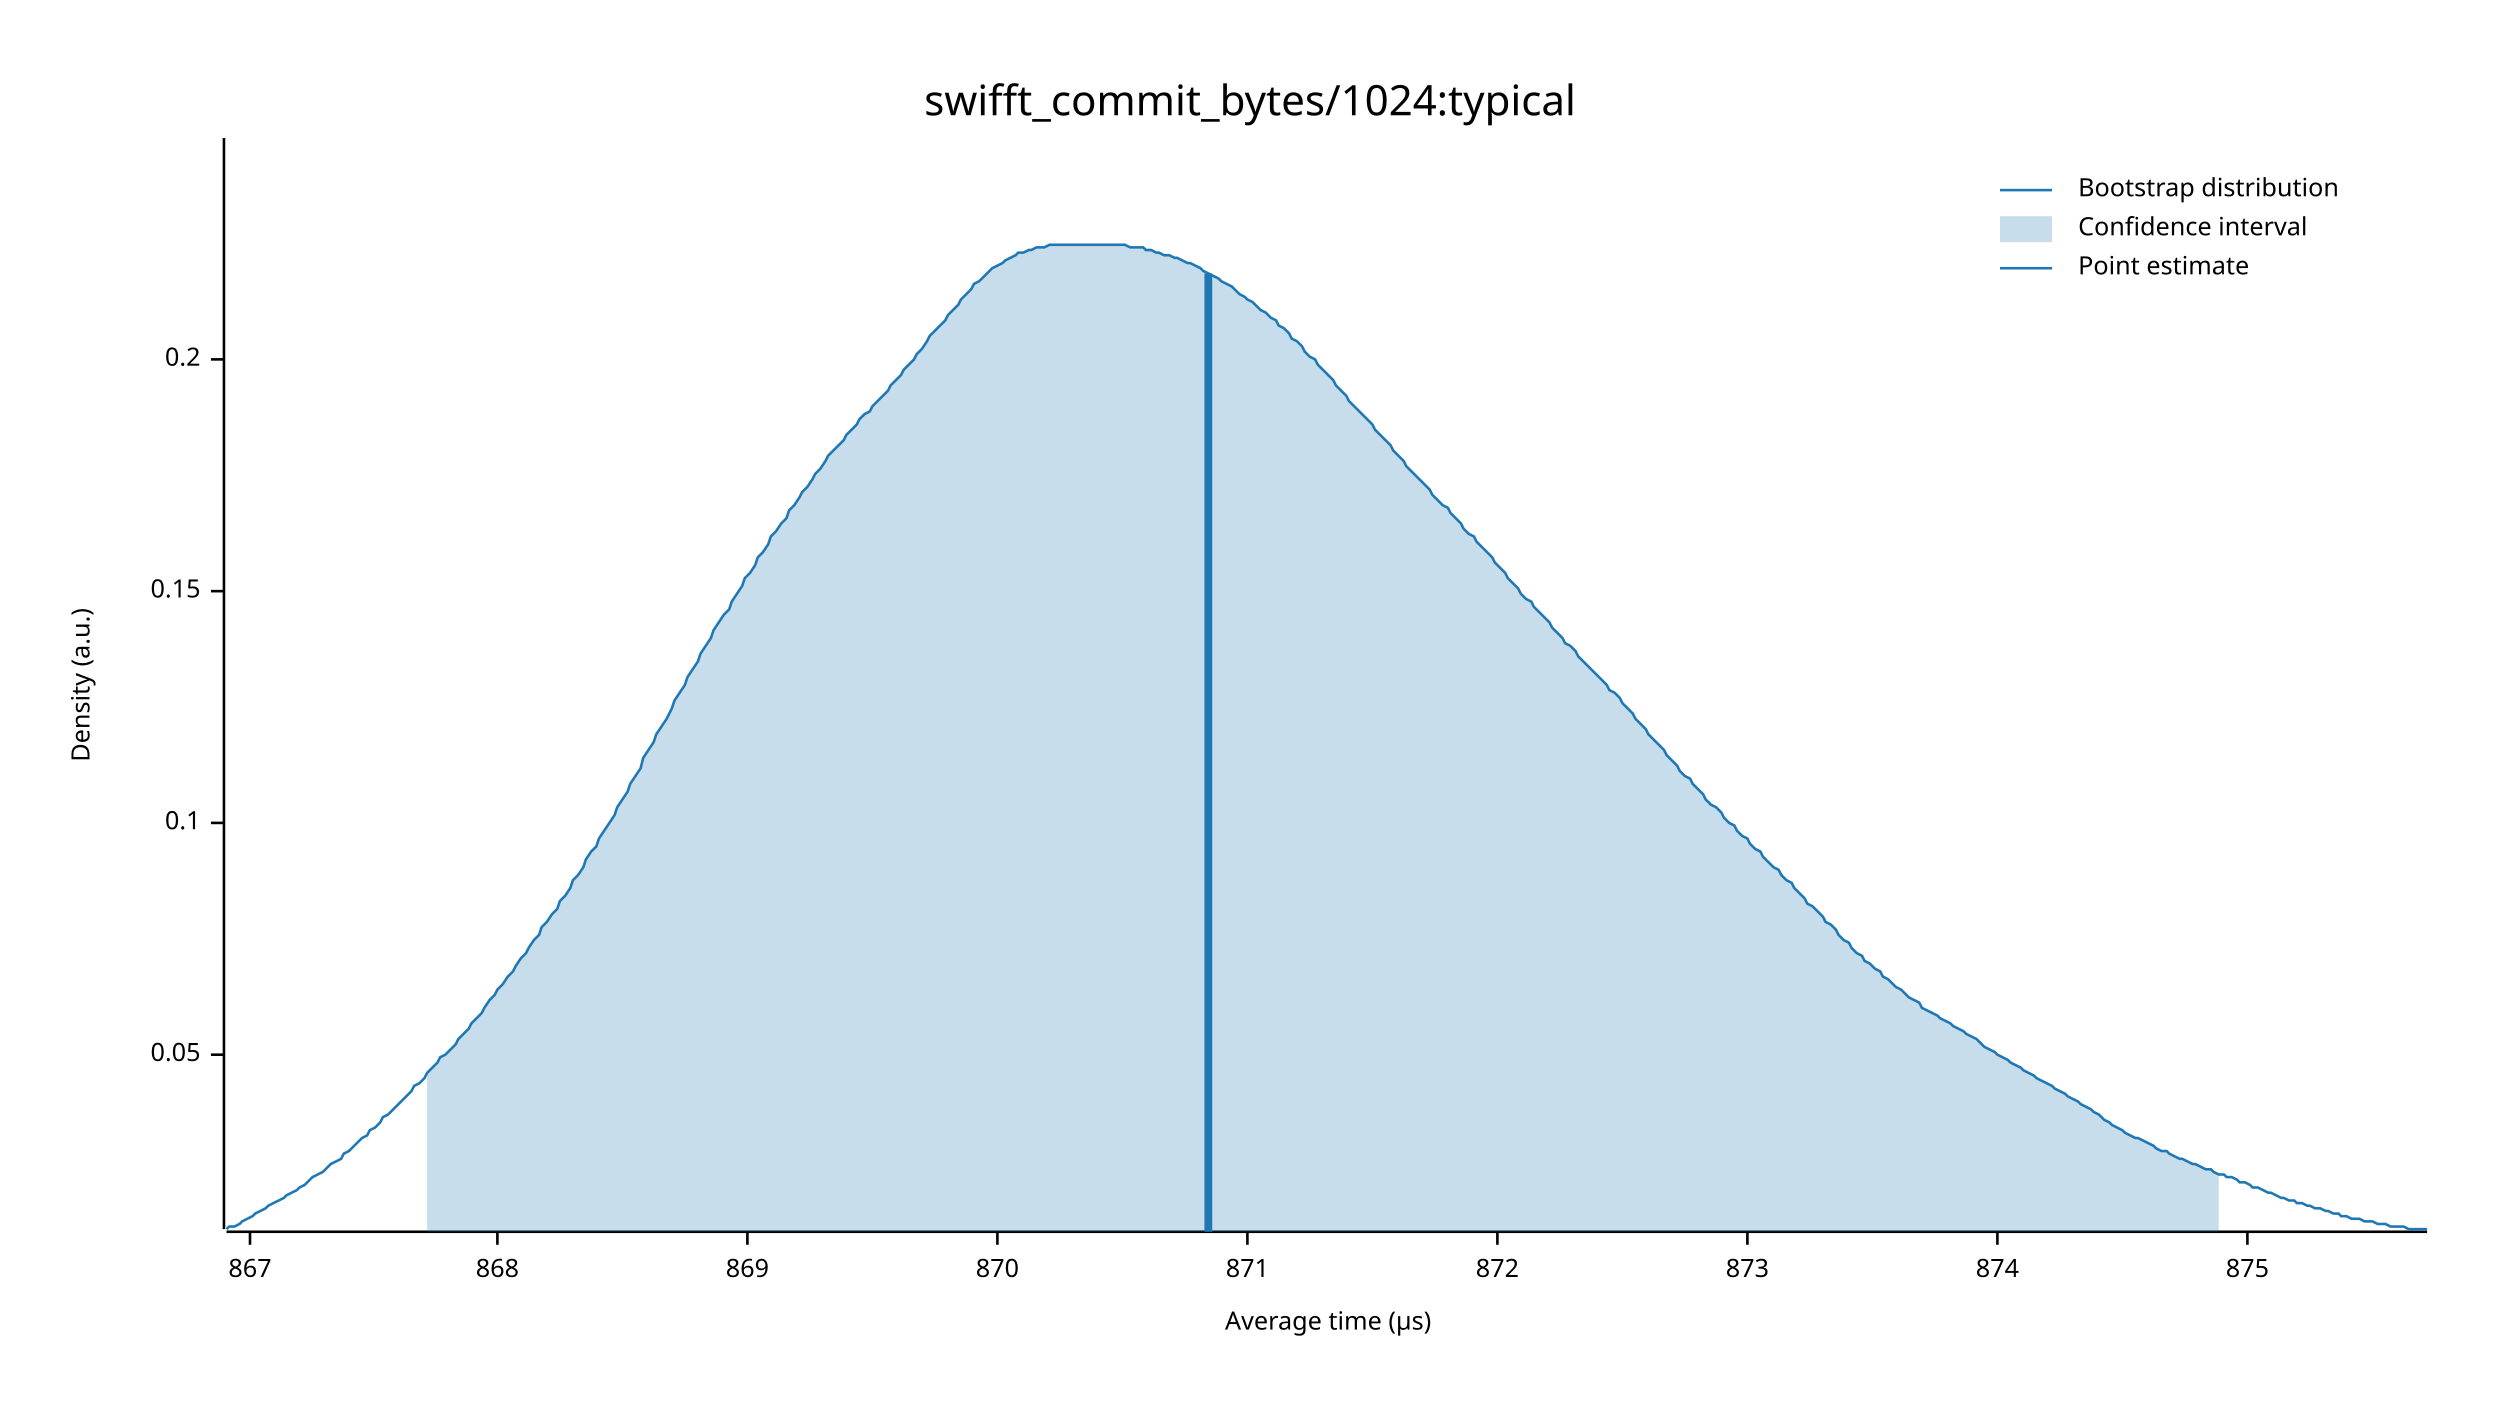
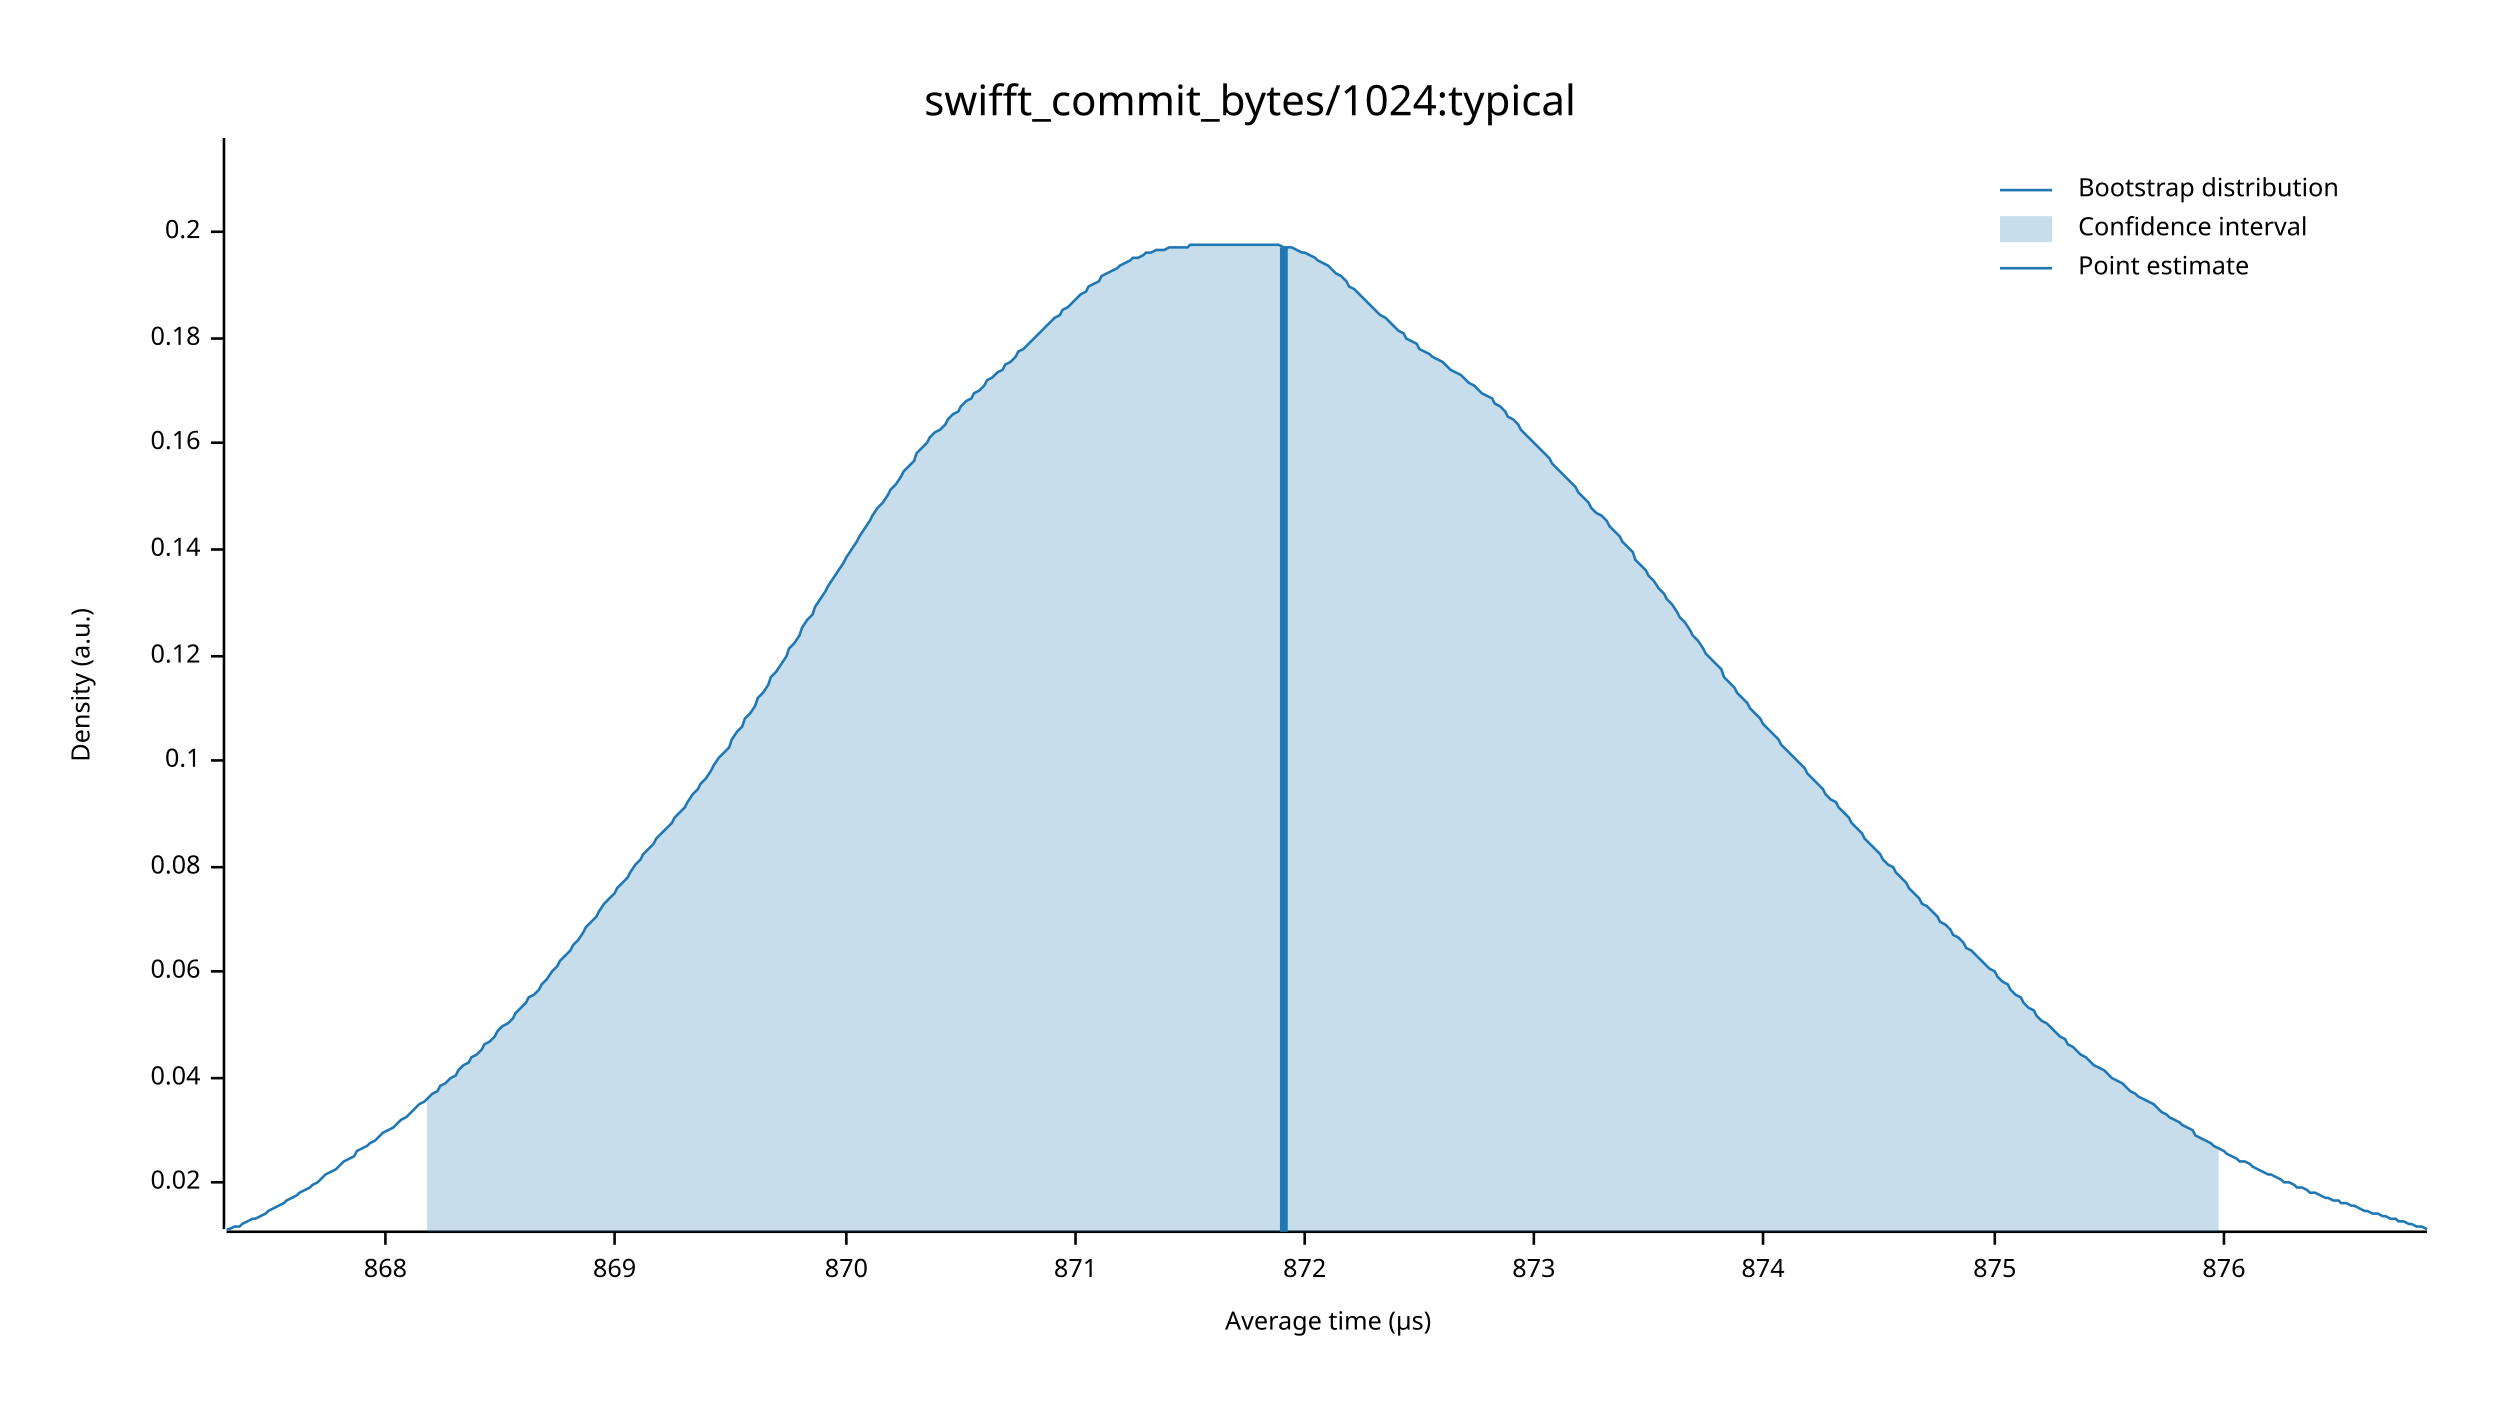
<svg xmlns="http://www.w3.org/2000/svg" width="960" height="540" viewBox="0 0 960 540">
  <text x="480" y="32" dy="0.76em" text-anchor="middle" font-family="sans-serif" font-size="16.129" opacity="1" fill="#000000">
swifft_commit_bytes/1024:typical
</text>
  <text x="27" y="263" dy="0.76em" text-anchor="middle" font-family="sans-serif" font-size="9.677" opacity="1" fill="#000000" transform="rotate(270, 27, 263)">
Density (a.u.)
</text>
  <text x="510" y="513" dy="-0.5ex" text-anchor="middle" font-family="sans-serif" font-size="9.677" opacity="1" fill="#000000">
Average time (µs)
</text>
  <polyline fill="none" opacity="1" stroke="#000000" stroke-width="1" points="86,53 86,472 " />
-   <text x="77" y="405" dy="0.5ex" text-anchor="end" font-family="sans-serif" font-size="9.677" opacity="1" fill="#000000">
- 0.05
+   <text x="77" y="454" dy="0.5ex" text-anchor="end" font-family="sans-serif" font-size="9.677" opacity="1" fill="#000000">
+ 0.02
</text>
-   <polyline fill="none" opacity="1" stroke="#000000" stroke-width="1" points="81,405 86,405 " />
-   <text x="77" y="316" dy="0.5ex" text-anchor="end" font-family="sans-serif" font-size="9.677" opacity="1" fill="#000000">
+   <polyline fill="none" opacity="1" stroke="#000000" stroke-width="1" points="81,454 86,454 " />
+   <text x="77" y="414" dy="0.5ex" text-anchor="end" font-family="sans-serif" font-size="9.677" opacity="1" fill="#000000">
+ 0.04
+ </text>
+   <polyline fill="none" opacity="1" stroke="#000000" stroke-width="1" points="81,414 86,414 " />
+   <text x="77" y="373" dy="0.5ex" text-anchor="end" font-family="sans-serif" font-size="9.677" opacity="1" fill="#000000">
+ 0.06
+ </text>
+   <polyline fill="none" opacity="1" stroke="#000000" stroke-width="1" points="81,373 86,373 " />
+   <text x="77" y="333" dy="0.5ex" text-anchor="end" font-family="sans-serif" font-size="9.677" opacity="1" fill="#000000">
+ 0.08
+ </text>
+   <polyline fill="none" opacity="1" stroke="#000000" stroke-width="1" points="81,333 86,333 " />
+   <text x="77" y="292" dy="0.5ex" text-anchor="end" font-family="sans-serif" font-size="9.677" opacity="1" fill="#000000">
0.1
</text>
-   <polyline fill="none" opacity="1" stroke="#000000" stroke-width="1" points="81,316 86,316 " />
-   <text x="77" y="227" dy="0.5ex" text-anchor="end" font-family="sans-serif" font-size="9.677" opacity="1" fill="#000000">
- 0.15
+   <polyline fill="none" opacity="1" stroke="#000000" stroke-width="1" points="81,292 86,292 " />
+   <text x="77" y="252" dy="0.5ex" text-anchor="end" font-family="sans-serif" font-size="9.677" opacity="1" fill="#000000">
+ 0.12
</text>
-   <polyline fill="none" opacity="1" stroke="#000000" stroke-width="1" points="81,227 86,227 " />
-   <text x="77" y="138" dy="0.5ex" text-anchor="end" font-family="sans-serif" font-size="9.677" opacity="1" fill="#000000">
+   <polyline fill="none" opacity="1" stroke="#000000" stroke-width="1" points="81,252 86,252 " />
+   <text x="77" y="211" dy="0.5ex" text-anchor="end" font-family="sans-serif" font-size="9.677" opacity="1" fill="#000000">
+ 0.14
+ </text>
+   <polyline fill="none" opacity="1" stroke="#000000" stroke-width="1" points="81,211 86,211 " />
+   <text x="77" y="170" dy="0.5ex" text-anchor="end" font-family="sans-serif" font-size="9.677" opacity="1" fill="#000000">
+ 0.16
+ </text>
+   <polyline fill="none" opacity="1" stroke="#000000" stroke-width="1" points="81,170 86,170 " />
+   <text x="77" y="130" dy="0.5ex" text-anchor="end" font-family="sans-serif" font-size="9.677" opacity="1" fill="#000000">
+ 0.18
+ </text>
+   <polyline fill="none" opacity="1" stroke="#000000" stroke-width="1" points="81,130 86,130 " />
+   <text x="77" y="89" dy="0.5ex" text-anchor="end" font-family="sans-serif" font-size="9.677" opacity="1" fill="#000000">
0.2
</text>
-   <polyline fill="none" opacity="1" stroke="#000000" stroke-width="1" points="81,138 86,138 " />
+   <polyline fill="none" opacity="1" stroke="#000000" stroke-width="1" points="81,89 86,89 " />
  <polyline fill="none" opacity="1" stroke="#000000" stroke-width="1" points="87,473 932,473 " />
-   <text x="96" y="483" dy="0.76em" text-anchor="middle" font-family="sans-serif" font-size="9.677" opacity="1" fill="#000000">
- 867
- </text>
-   <polyline fill="none" opacity="1" stroke="#000000" stroke-width="1" points="96,473 96,478 " />
-   <text x="191" y="483" dy="0.76em" text-anchor="middle" font-family="sans-serif" font-size="9.677" opacity="1" fill="#000000">
+   <text x="148" y="483" dy="0.76em" text-anchor="middle" font-family="sans-serif" font-size="9.677" opacity="1" fill="#000000">
868
</text>
-   <polyline fill="none" opacity="1" stroke="#000000" stroke-width="1" points="191,473 191,478 " />
-   <text x="287" y="483" dy="0.76em" text-anchor="middle" font-family="sans-serif" font-size="9.677" opacity="1" fill="#000000">
+   <polyline fill="none" opacity="1" stroke="#000000" stroke-width="1" points="148,473 148,478 " />
+   <text x="236" y="483" dy="0.76em" text-anchor="middle" font-family="sans-serif" font-size="9.677" opacity="1" fill="#000000">
869
</text>
-   <polyline fill="none" opacity="1" stroke="#000000" stroke-width="1" points="287,473 287,478 " />
-   <text x="383" y="483" dy="0.76em" text-anchor="middle" font-family="sans-serif" font-size="9.677" opacity="1" fill="#000000">
+   <polyline fill="none" opacity="1" stroke="#000000" stroke-width="1" points="236,473 236,478 " />
+   <text x="325" y="483" dy="0.76em" text-anchor="middle" font-family="sans-serif" font-size="9.677" opacity="1" fill="#000000">
870
</text>
-   <polyline fill="none" opacity="1" stroke="#000000" stroke-width="1" points="383,473 383,478 " />
-   <text x="479" y="483" dy="0.76em" text-anchor="middle" font-family="sans-serif" font-size="9.677" opacity="1" fill="#000000">
+   <polyline fill="none" opacity="1" stroke="#000000" stroke-width="1" points="325,473 325,478 " />
+   <text x="413" y="483" dy="0.76em" text-anchor="middle" font-family="sans-serif" font-size="9.677" opacity="1" fill="#000000">
871
</text>
-   <polyline fill="none" opacity="1" stroke="#000000" stroke-width="1" points="479,473 479,478 " />
-   <text x="575" y="483" dy="0.76em" text-anchor="middle" font-family="sans-serif" font-size="9.677" opacity="1" fill="#000000">
+   <polyline fill="none" opacity="1" stroke="#000000" stroke-width="1" points="413,473 413,478 " />
+   <text x="501" y="483" dy="0.76em" text-anchor="middle" font-family="sans-serif" font-size="9.677" opacity="1" fill="#000000">
872
</text>
-   <polyline fill="none" opacity="1" stroke="#000000" stroke-width="1" points="575,473 575,478 " />
-   <text x="671" y="483" dy="0.76em" text-anchor="middle" font-family="sans-serif" font-size="9.677" opacity="1" fill="#000000">
+   <polyline fill="none" opacity="1" stroke="#000000" stroke-width="1" points="501,473 501,478 " />
+   <text x="589" y="483" dy="0.76em" text-anchor="middle" font-family="sans-serif" font-size="9.677" opacity="1" fill="#000000">
873
</text>
-   <polyline fill="none" opacity="1" stroke="#000000" stroke-width="1" points="671,473 671,478 " />
-   <text x="767" y="483" dy="0.76em" text-anchor="middle" font-family="sans-serif" font-size="9.677" opacity="1" fill="#000000">
+   <polyline fill="none" opacity="1" stroke="#000000" stroke-width="1" points="589,473 589,478 " />
+   <text x="677" y="483" dy="0.76em" text-anchor="middle" font-family="sans-serif" font-size="9.677" opacity="1" fill="#000000">
874
</text>
-   <polyline fill="none" opacity="1" stroke="#000000" stroke-width="1" points="767,473 767,478 " />
-   <text x="863" y="483" dy="0.76em" text-anchor="middle" font-family="sans-serif" font-size="9.677" opacity="1" fill="#000000">
+   <polyline fill="none" opacity="1" stroke="#000000" stroke-width="1" points="677,473 677,478 " />
+   <text x="766" y="483" dy="0.76em" text-anchor="middle" font-family="sans-serif" font-size="9.677" opacity="1" fill="#000000">
875
</text>
-   <polyline fill="none" opacity="1" stroke="#000000" stroke-width="1" points="863,473 863,478 " />
-   <polyline fill="none" opacity="1" stroke="#1F78B4" stroke-width="1" points="87,472 88,471 90,471 92,470 93,469 95,468 97,467 98,466 100,465 102,464 103,463 105,462 107,461 109,460 110,459 112,458 114,457 115,456 117,455 119,453 120,452 122,451 124,450 125,449 127,447 129,446 131,445 132,443 134,442 136,440 137,439 139,437 141,436 142,434 144,433 146,431 147,429 149,428 151,426 153,424 154,423 156,421 158,419 159,417 161,416 163,414 164,412 166,410 168,408 169,406 171,405 173,403 175,401 176,399 178,397 180,395 181,393 183,391 185,389 186,387 188,384 190,382 191,380 193,378 195,375 197,373 198,371 200,368 202,366 203,364 205,361 207,359 208,356 210,354 212,351 214,349 215,346 217,344 219,341 220,338 222,336 224,333 225,330 227,327 229,325 230,322 232,319 234,316 236,313 237,310 239,307 241,304 242,301 244,298 246,295 247,291 249,288 251,285 252,282 254,279 256,276 258,272 259,269 261,266 263,263 264,260 266,257 268,254 269,251 271,248 273,245 274,242 276,239 278,236 280,234 281,231 283,228 285,225 286,222 288,220 290,217 291,214 293,212 295,209 296,206 298,204 300,201 302,199 303,196 305,194 307,191 308,189 310,187 312,184 313,182 315,180 317,177 318,175 320,173 322,171 324,169 325,167 327,165 329,163 330,161 332,159 334,158 335,156 337,154 339,152 341,150 342,148 344,146 346,144 347,142 349,140 351,138 352,136 354,134 356,131 357,129 359,127 361,125 363,123 364,121 366,119 368,117 369,115 371,113 373,111 374,109 376,108 378,106 379,105 381,103 383,102 385,101 386,100 388,99 390,98 391,97 393,97 395,96 396,96 398,95 400,95 401,95 403,94 405,94 407,94 408,94 410,94 412,94 413,94 415,94 417,94 418,94 420,94 422,94 423,94 425,94 427,94 429,94 430,94 432,94 434,95 435,95 437,95 439,95 440,96 442,96 444,97 445,97 447,98 449,98 451,99 452,99 454,100 456,101 457,101 459,102 461,103 462,104 464,105 466,106 468,107 469,108 471,109 473,110 474,111 476,113 478,114 479,115 481,116 483,118 484,119 486,120 488,122 490,123 491,125 493,126 495,128 496,130 498,131 500,133 501,135 503,137 505,138 506,140 508,142 510,144 512,146 513,148 515,150 517,152 518,154 520,156 522,158 523,159 525,161 527,163 528,165 530,167 532,169 534,171 535,173 537,175 539,177 540,179 542,181 544,183 545,184 547,186 549,188 550,190 552,192 554,194 556,195 557,197 559,199 561,201 562,203 564,205 566,206 567,208 569,210 571,212 573,214 574,216 576,218 578,220 579,222 581,224 583,226 584,228 586,230 588,231 589,233 591,235 593,237 595,239 596,241 598,243 600,245 601,247 603,248 605,250 606,252 608,254 610,256 611,257 613,259 615,261 617,263 618,265 620,266 622,268 623,270 625,272 627,274 628,276 630,278 632,280 633,282 635,284 637,286 639,288 640,290 642,292 644,294 645,296 647,298 649,299 650,301 652,303 654,305 655,307 657,309 659,310 661,312 662,314 664,316 666,317 667,319 669,321 671,322 672,324 674,326 676,327 677,329 679,331 681,333 683,334 684,336 686,338 688,339 689,341 691,343 693,345 694,347 696,348 698,350 700,352 701,354 703,355 705,357 706,359 708,361 710,362 711,364 713,366 715,367 716,369 718,370 720,372 722,373 723,375 725,376 727,378 728,379 730,380 732,382 733,383 735,384 737,385 738,387 740,388 742,389 744,390 745,391 747,392 749,393 750,394 752,395 754,396 755,397 757,398 759,399 760,400 762,402 764,403 766,404 767,405 769,406 771,407 772,408 774,409 776,410 777,411 779,412 781,413 782,414 784,415 786,416 788,417 789,418 791,419 793,420 794,421 796,422 798,423 799,424 801,425 803,426 804,427 806,428 808,430 810,431 811,432 813,433 815,434 816,435 818,436 820,437 821,437 823,438 825,439 827,440 828,441 830,442 832,442 833,443 835,444 837,445 838,445 840,446 842,447 843,447 845,448 847,449 849,449 850,450 852,451 854,451 855,452 857,452 859,453 860,454 862,454 864,455 865,456 867,456 869,457 871,458 872,458 874,459 876,460 877,460 879,461 881,461 882,462 884,462 886,463 887,463 889,464 891,464 893,465 894,465 896,466 898,466 899,467 901,467 903,468 904,468 906,468 908,469 909,469 911,469 913,470 915,470 916,470 918,471 920,471 921,471 923,471 925,472 926,472 928,472 930,472 932,472 " />
-   <polygon opacity="0.25" fill="#1F78B4" points="164,412 166,410 168,408 169,406 171,405 173,403 175,401 176,399 178,397 180,395 181,393 183,391 185,389 186,387 188,384 190,382 191,380 193,378 195,375 197,373 198,371 200,368 202,366 203,364 205,361 207,359 208,356 210,354 212,351 214,349 215,346 217,344 219,341 220,338 222,336 224,333 225,330 227,327 229,325 230,322 232,319 234,316 236,313 237,310 239,307 241,304 242,301 244,298 246,295 247,291 249,288 251,285 252,282 254,279 256,276 258,272 259,269 261,266 263,263 264,260 266,257 268,254 269,251 271,248 273,245 274,242 276,239 278,236 280,234 281,231 283,228 285,225 286,222 288,220 290,217 291,214 293,212 295,209 296,206 298,204 300,201 302,199 303,196 305,194 307,191 308,189 310,187 312,184 313,182 315,180 317,177 318,175 320,173 322,171 324,169 325,167 327,165 329,163 330,161 332,159 334,158 335,156 337,154 339,152 341,150 342,148 344,146 346,144 347,142 349,140 351,138 352,136 354,134 356,131 357,129 359,127 361,125 363,123 364,121 366,119 368,117 369,115 371,113 373,111 374,109 376,108 378,106 379,105 381,103 383,102 385,101 386,100 388,99 390,98 391,97 393,97 395,96 396,96 398,95 400,95 401,95 403,94 405,94 407,94 408,94 410,94 412,94 413,94 415,94 417,94 418,94 420,94 422,94 423,94 425,94 427,94 429,94 430,94 432,94 434,95 435,95 437,95 439,95 440,96 442,96 444,97 445,97 447,98 449,98 451,99 452,99 454,100 456,101 457,101 459,102 461,103 462,104 464,105 466,106 468,107 469,108 471,109 473,110 474,111 476,113 478,114 479,115 481,116 483,118 484,119 486,120 488,122 490,123 491,125 493,126 495,128 496,130 498,131 500,133 501,135 503,137 505,138 506,140 508,142 510,144 512,146 513,148 515,150 517,152 518,154 520,156 522,158 523,159 525,161 527,163 528,165 530,167 532,169 534,171 535,173 537,175 539,177 540,179 542,181 544,183 545,184 547,186 549,188 550,190 552,192 554,194 556,195 557,197 559,199 561,201 562,203 564,205 566,206 567,208 569,210 571,212 573,214 574,216 576,218 578,220 579,222 581,224 583,226 584,228 586,230 588,231 589,233 591,235 593,237 595,239 596,241 598,243 600,245 601,247 603,248 605,250 606,252 608,254 610,256 611,257 613,259 615,261 617,263 618,265 620,266 622,268 623,270 625,272 627,274 628,276 630,278 632,280 633,282 635,284 637,286 639,288 640,290 642,292 644,294 645,296 647,298 649,299 650,301 652,303 654,305 655,307 657,309 659,310 661,312 662,314 664,316 666,317 667,319 669,321 671,322 672,324 674,326 676,327 677,329 679,331 681,333 683,334 684,336 686,338 688,339 689,341 691,343 693,345 694,347 696,348 698,350 700,352 701,354 703,355 705,357 706,359 708,361 710,362 711,364 713,366 715,367 716,369 718,370 720,372 722,373 723,375 725,376 727,378 728,379 730,380 732,382 733,383 735,384 737,385 738,387 740,388 742,389 744,390 745,391 747,392 749,393 750,394 752,395 754,396 755,397 757,398 759,399 760,400 762,402 764,403 766,404 767,405 769,406 771,407 772,408 774,409 776,410 777,411 779,412 781,413 782,414 784,415 786,416 788,417 789,418 791,419 793,420 794,421 796,422 798,423 799,424 801,425 803,426 804,427 806,428 808,430 810,431 811,432 813,433 815,434 816,435 818,436 820,437 821,437 823,438 825,439 827,440 828,441 830,442 832,442 833,443 835,444 837,445 838,445 840,446 842,447 843,447 845,448 847,449 849,449 850,450 852,451 852,473 164,473 " />
-   <polyline fill="none" opacity="1" stroke="#1F78B4" stroke-width="3" points="464,473 464,105 " />
+   <polyline fill="none" opacity="1" stroke="#000000" stroke-width="1" points="766,473 766,478 " />
+   <text x="854" y="483" dy="0.76em" text-anchor="middle" font-family="sans-serif" font-size="9.677" opacity="1" fill="#000000">
+ 876
+ </text>
+   <polyline fill="none" opacity="1" stroke="#000000" stroke-width="1" points="854,473 854,478 " />
+   <polyline fill="none" opacity="1" stroke="#1F78B4" stroke-width="1" points="87,472 88,472 90,471 92,471 93,470 95,469 97,468 98,468 100,467 102,466 103,465 105,464 107,463 109,462 110,461 112,460 114,459 115,458 117,457 119,456 120,455 122,454 124,452 125,451 127,450 129,449 131,447 132,446 134,445 136,444 137,442 139,441 141,440 142,439 144,438 146,436 147,435 149,434 151,433 153,431 154,430 156,429 158,427 159,426 161,424 163,423 164,422 166,420 168,419 169,417 171,416 173,414 175,413 176,411 178,409 180,408 181,406 183,405 185,403 186,401 188,400 190,398 191,396 193,394 195,393 197,391 198,389 200,387 202,385 203,383 205,382 207,380 208,378 210,376 212,373 214,371 215,369 217,367 219,365 220,363 222,361 224,358 225,356 227,354 229,352 230,350 232,347 234,345 236,343 237,341 239,339 241,337 242,335 244,332 246,330 247,328 249,326 251,324 252,322 254,320 256,318 258,316 259,314 261,312 263,310 264,308 266,305 268,303 269,301 271,299 273,296 274,294 276,291 278,289 280,287 281,284 283,281 285,279 286,276 288,274 290,271 291,268 293,266 295,263 296,260 298,258 300,255 302,252 303,249 305,247 307,244 308,241 310,238 312,236 313,233 315,230 317,227 318,225 320,222 322,219 324,216 325,214 327,211 329,208 330,206 332,203 334,200 335,198 337,195 339,193 341,190 342,188 344,186 346,183 347,181 349,179 351,177 352,174 354,172 356,170 357,168 359,166 361,165 363,163 364,161 366,159 368,158 369,156 371,154 373,153 374,151 376,150 378,148 379,146 381,145 383,143 385,142 386,140 388,139 390,137 391,135 393,134 395,132 396,131 398,129 400,127 401,126 403,124 405,122 407,121 408,119 410,118 412,116 413,115 415,113 417,112 418,110 420,109 422,108 423,106 425,105 427,104 429,103 430,102 432,101 434,100 435,99 437,99 439,98 440,97 442,97 444,96 445,96 447,96 449,95 451,95 452,95 454,95 456,95 457,94 459,94 461,94 462,94 464,94 466,94 468,94 469,94 471,94 473,94 474,94 476,94 478,94 479,94 481,94 483,94 484,94 486,94 488,94 490,94 491,94 493,95 495,95 496,95 498,96 500,97 501,97 503,98 505,99 506,100 508,101 510,102 512,104 513,105 515,106 517,108 518,110 520,111 522,113 523,114 525,116 527,118 528,119 530,121 532,122 534,124 535,125 537,127 539,128 540,130 542,131 544,132 545,134 547,135 549,136 550,137 552,138 554,139 556,141 557,142 559,143 561,144 562,145 564,147 566,148 567,149 569,151 571,152 573,153 574,155 576,156 578,158 579,160 581,161 583,163 584,165 586,167 588,169 589,170 591,172 593,174 595,176 596,178 598,180 600,182 601,183 603,185 605,187 606,189 608,191 610,193 611,195 613,197 615,198 617,200 618,202 620,204 622,206 623,208 625,210 627,212 628,215 630,217 632,219 633,221 635,223 637,226 639,228 640,230 642,232 644,235 645,237 647,239 649,242 650,244 652,246 654,249 655,251 657,253 659,255 661,257 662,260 664,262 666,264 667,266 669,268 671,270 672,272 674,274 676,276 677,278 679,280 681,282 683,284 684,286 686,288 688,290 689,291 691,293 693,295 694,297 696,299 698,301 700,303 701,305 703,307 705,308 706,310 708,312 710,314 711,316 713,318 715,320 716,322 718,324 720,326 722,328 723,330 725,332 727,333 728,335 730,337 732,339 733,341 735,343 737,345 738,347 740,348 742,350 744,352 745,354 747,355 749,357 750,359 752,360 754,362 755,364 757,365 759,367 760,368 762,370 764,372 766,373 767,375 769,377 771,378 772,380 774,382 776,383 777,385 779,387 781,388 782,390 784,392 786,393 788,395 789,396 791,398 793,399 794,401 796,402 798,404 799,405 801,406 803,408 804,409 806,410 808,411 810,413 811,414 813,415 815,416 816,417 818,419 820,420 821,421 823,422 825,423 827,424 828,425 830,427 832,428 833,429 835,430 837,431 838,432 840,433 842,434 843,436 845,437 847,438 849,439 850,440 852,441 854,442 855,443 857,444 859,445 860,446 862,446 864,447 865,448 867,449 869,450 871,451 872,451 874,452 876,453 877,454 879,454 881,455 882,456 884,456 886,457 887,458 889,458 891,459 893,460 894,460 896,461 898,461 899,462 901,462 903,463 904,463 906,464 908,465 909,465 911,466 913,466 915,467 916,467 918,468 920,468 921,469 923,469 925,470 926,470 928,471 930,471 932,472 " />
+   <polygon opacity="0.25" fill="#1F78B4" points="164,422 166,420 168,419 169,417 171,416 173,414 175,413 176,411 178,409 180,408 181,406 183,405 185,403 186,401 188,400 190,398 191,396 193,394 195,393 197,391 198,389 200,387 202,385 203,383 205,382 207,380 208,378 210,376 212,373 214,371 215,369 217,367 219,365 220,363 222,361 224,358 225,356 227,354 229,352 230,350 232,347 234,345 236,343 237,341 239,339 241,337 242,335 244,332 246,330 247,328 249,326 251,324 252,322 254,320 256,318 258,316 259,314 261,312 263,310 264,308 266,305 268,303 269,301 271,299 273,296 274,294 276,291 278,289 280,287 281,284 283,281 285,279 286,276 288,274 290,271 291,268 293,266 295,263 296,260 298,258 300,255 302,252 303,249 305,247 307,244 308,241 310,238 312,236 313,233 315,230 317,227 318,225 320,222 322,219 324,216 325,214 327,211 329,208 330,206 332,203 334,200 335,198 337,195 339,193 341,190 342,188 344,186 346,183 347,181 349,179 351,177 352,174 354,172 356,170 357,168 359,166 361,165 363,163 364,161 366,159 368,158 369,156 371,154 373,153 374,151 376,150 378,148 379,146 381,145 383,143 385,142 386,140 388,139 390,137 391,135 393,134 395,132 396,131 398,129 400,127 401,126 403,124 405,122 407,121 408,119 410,118 412,116 413,115 415,113 417,112 418,110 420,109 422,108 423,106 425,105 427,104 429,103 430,102 432,101 434,100 435,99 437,99 439,98 440,97 442,97 444,96 445,96 447,96 449,95 451,95 452,95 454,95 456,95 457,94 459,94 461,94 462,94 464,94 466,94 468,94 469,94 471,94 473,94 474,94 476,94 478,94 479,94 481,94 483,94 484,94 486,94 488,94 490,94 491,94 493,95 495,95 496,95 498,96 500,97 501,97 503,98 505,99 506,100 508,101 510,102 512,104 513,105 515,106 517,108 518,110 520,111 522,113 523,114 525,116 527,118 528,119 530,121 532,122 534,124 535,125 537,127 539,128 540,130 542,131 544,132 545,134 547,135 549,136 550,137 552,138 554,139 556,141 557,142 559,143 561,144 562,145 564,147 566,148 567,149 569,151 571,152 573,153 574,155 576,156 578,158 579,160 581,161 583,163 584,165 586,167 588,169 589,170 591,172 593,174 595,176 596,178 598,180 600,182 601,183 603,185 605,187 606,189 608,191 610,193 611,195 613,197 615,198 617,200 618,202 620,204 622,206 623,208 625,210 627,212 628,215 630,217 632,219 633,221 635,223 637,226 639,228 640,230 642,232 644,235 645,237 647,239 649,242 650,244 652,246 654,249 655,251 657,253 659,255 661,257 662,260 664,262 666,264 667,266 669,268 671,270 672,272 674,274 676,276 677,278 679,280 681,282 683,284 684,286 686,288 688,290 689,291 691,293 693,295 694,297 696,299 698,301 700,303 701,305 703,307 705,308 706,310 708,312 710,314 711,316 713,318 715,320 716,322 718,324 720,326 722,328 723,330 725,332 727,333 728,335 730,337 732,339 733,341 735,343 737,345 738,347 740,348 742,350 744,352 745,354 747,355 749,357 750,359 752,360 754,362 755,364 757,365 759,367 760,368 762,370 764,372 766,373 767,375 769,377 771,378 772,380 774,382 776,383 777,385 779,387 781,388 782,390 784,392 786,393 788,395 789,396 791,398 793,399 794,401 796,402 798,404 799,405 801,406 803,408 804,409 806,410 808,411 810,413 811,414 813,415 815,416 816,417 818,419 820,420 821,421 823,422 825,423 827,424 828,425 830,427 832,428 833,429 835,430 837,431 838,432 840,433 842,434 843,436 845,437 847,438 849,439 850,440 852,441 852,473 164,473 " />
+   <polyline fill="none" opacity="1" stroke="#1F78B4" stroke-width="3" points="493,473 493,95 " />
  <text x="798" y="68" dy="0.76em" text-anchor="start" font-family="sans-serif" font-size="9.677" opacity="1" fill="#000000">
Bootstrap distribution
</text>
  <text x="798" y="83" dy="0.76em" text-anchor="start" font-family="sans-serif" font-size="9.677" opacity="1" fill="#000000">
Confidence interval
</text>
  <text x="798" y="98" dy="0.76em" text-anchor="start" font-family="sans-serif" font-size="9.677" opacity="1" fill="#000000">
Point estimate
</text>
  <polyline fill="none" opacity="1" stroke="#1F78B4" stroke-width="1" points="768,73 788,73 " />
  <rect x="768" y="83" width="20" height="10" opacity="0.25" fill="#1F78B4" stroke="none" />
  <polyline fill="none" opacity="1" stroke="#1F78B4" stroke-width="1" points="768,103 788,103 " />
</svg>
